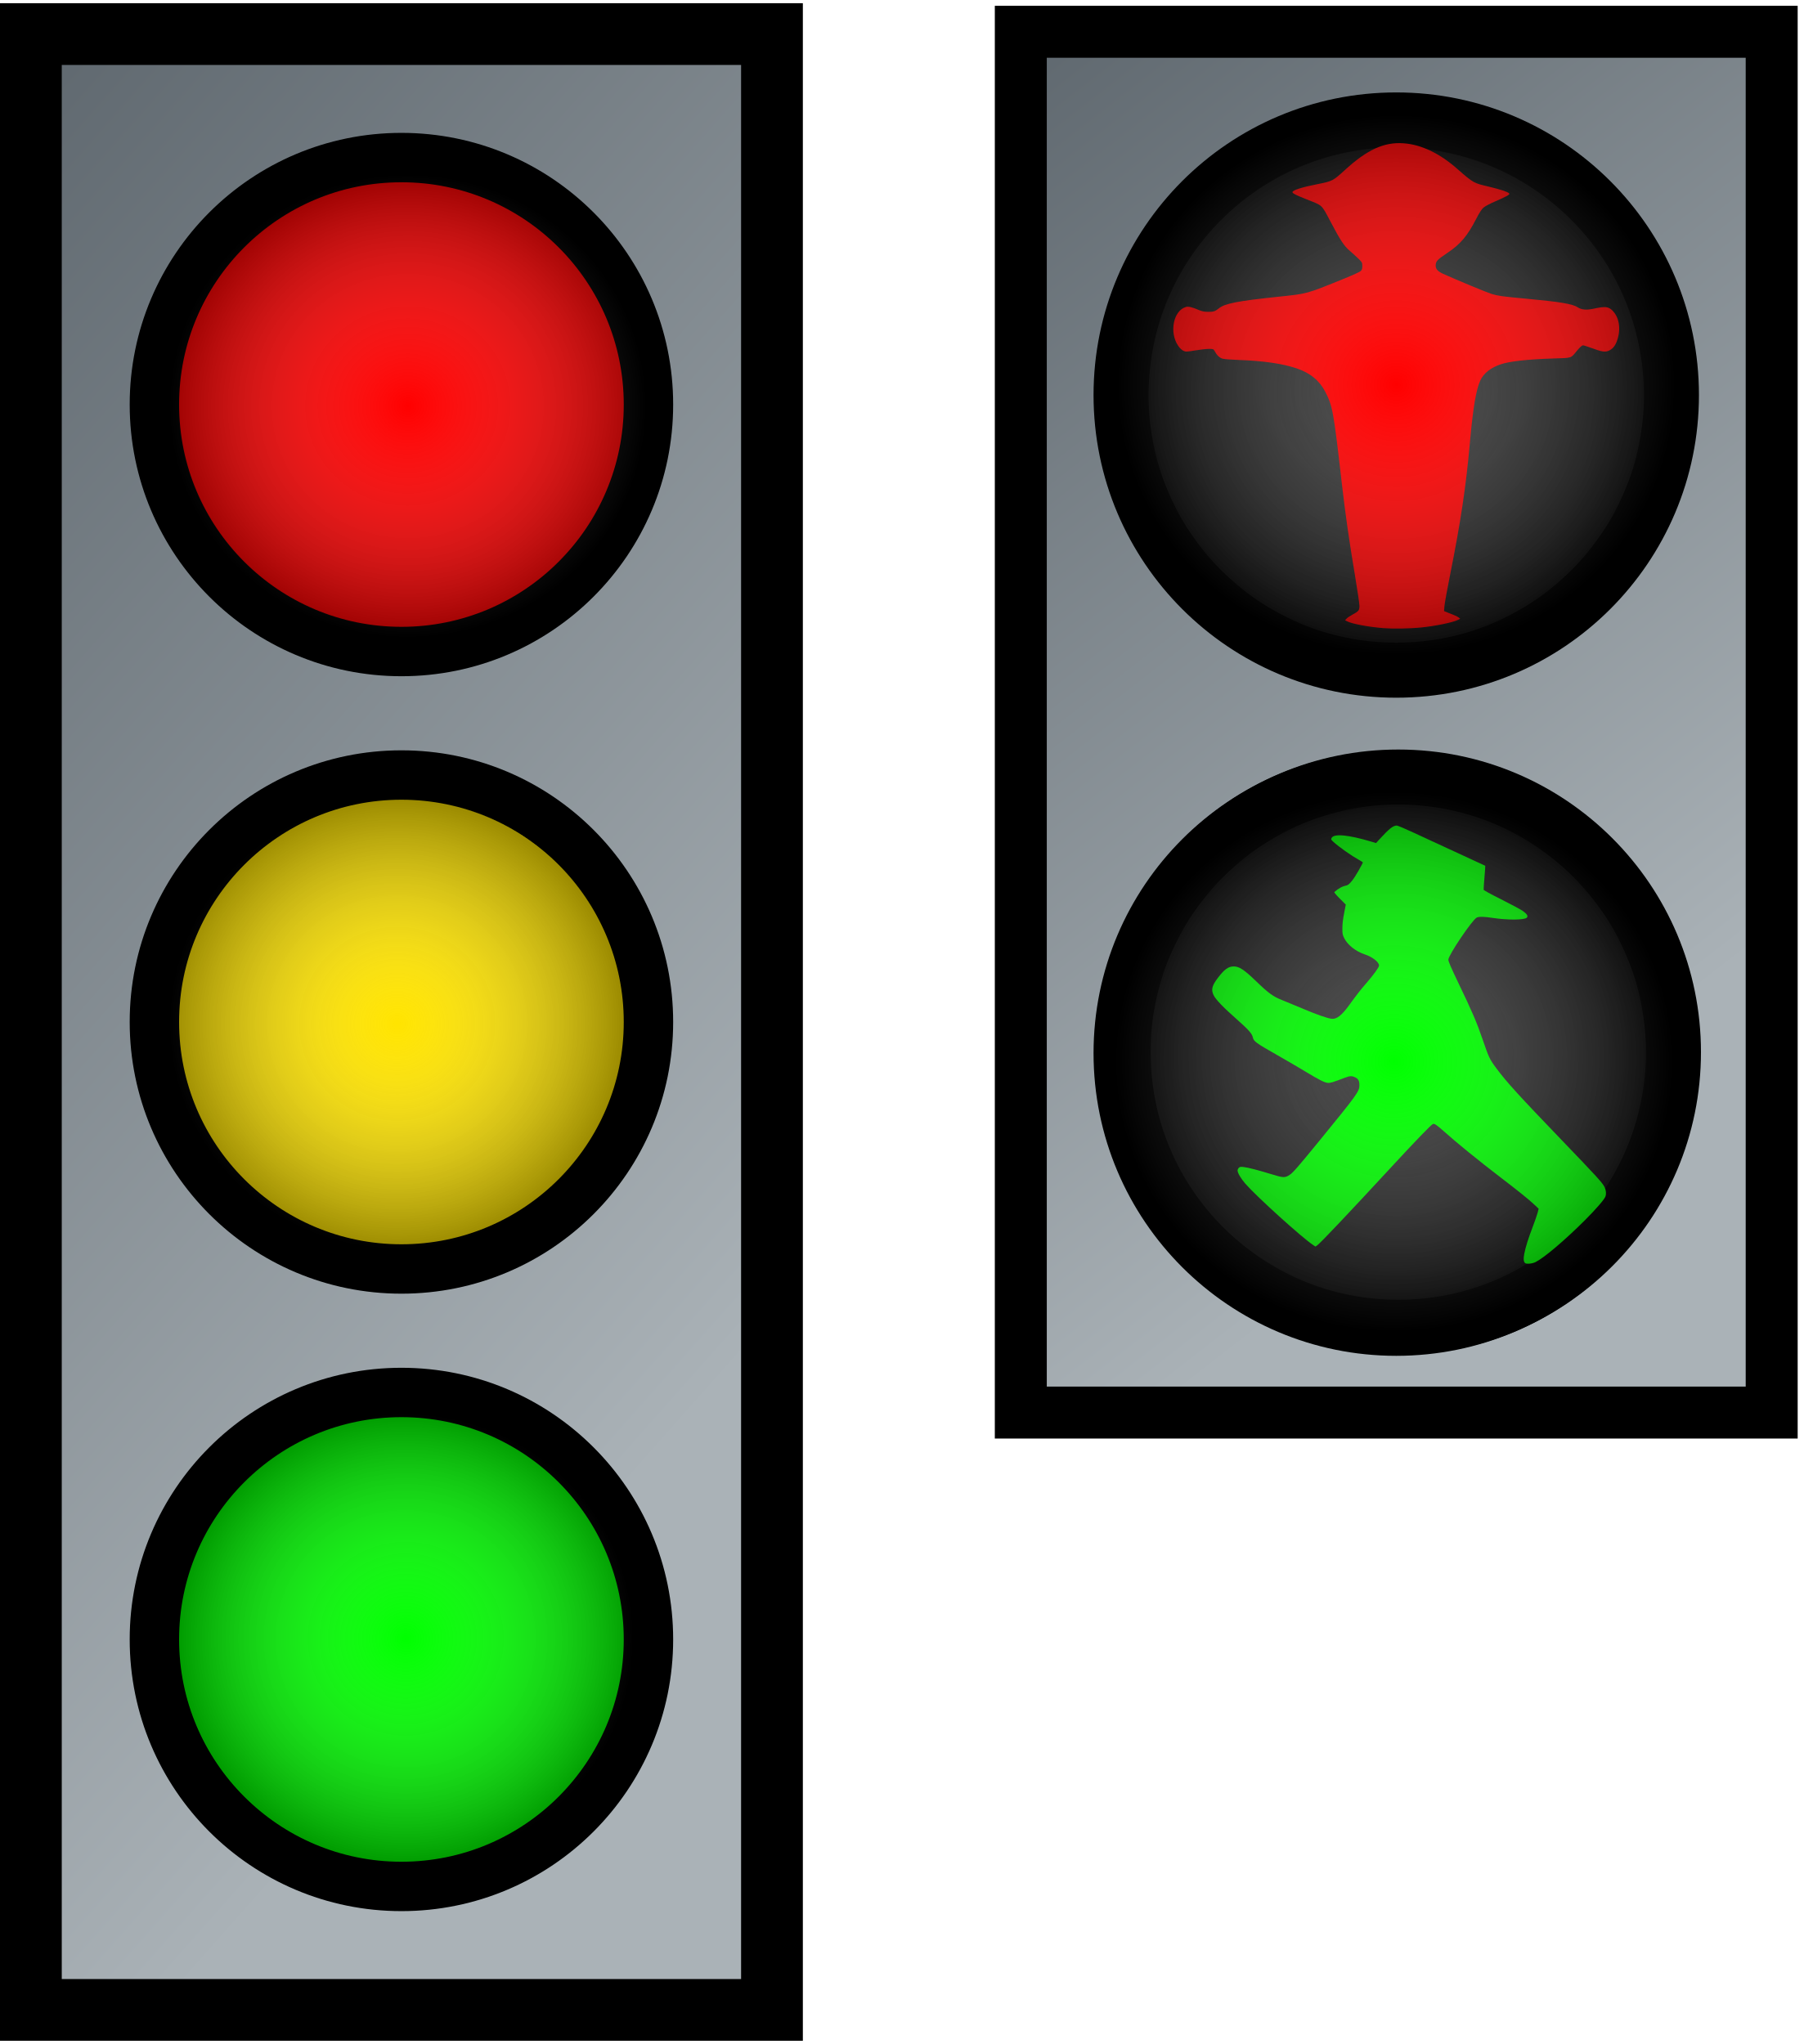
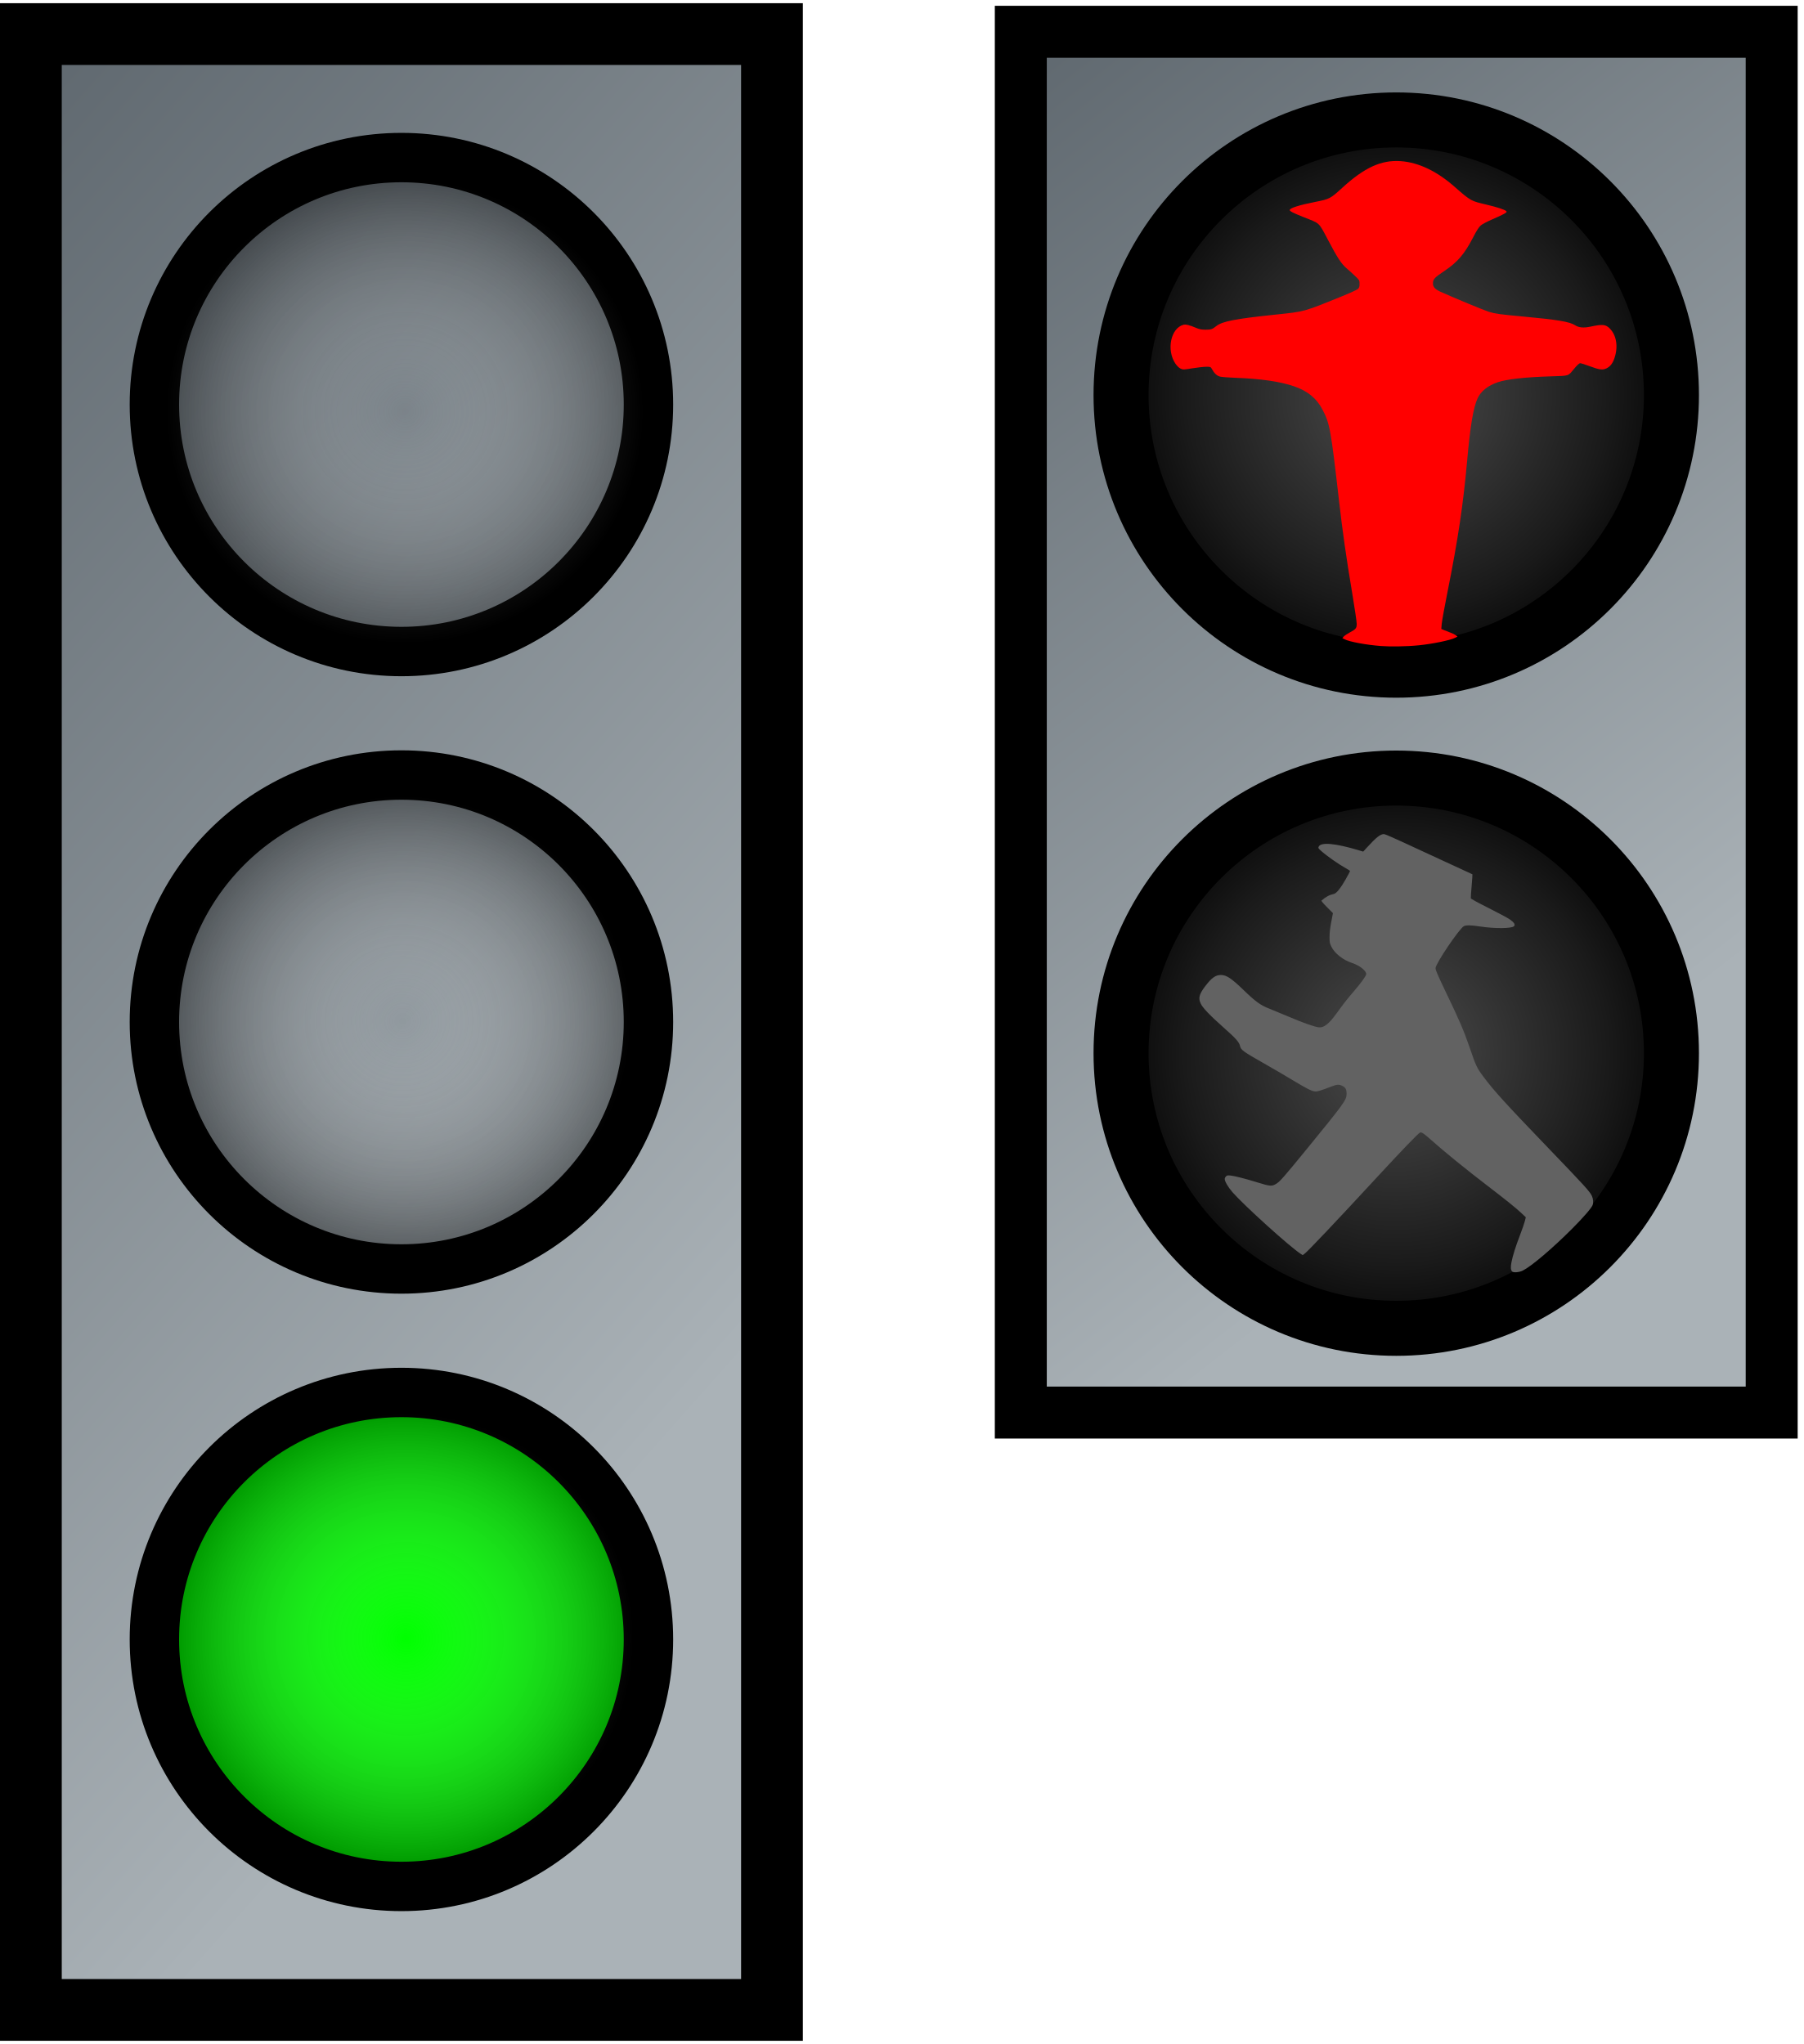
<svg xmlns="http://www.w3.org/2000/svg" xmlns:xlink="http://www.w3.org/1999/xlink" width="291.084" height="330" id="svg14844" viewBox="0 0 292 330" version="1.0">
  <defs id="defs14846">
    <linearGradient x1="0" y1="0" x2="0" y2="1.05" id="linearGradient2876">
      <stop stop-color="#fff" stop-opacity="0.9;" offset="0" id="stop2878" style="stop-color:white;stop-opacity:0.902;" />
      <stop stop-color="#fff" stop-opacity="0.2;" offset="0.7" id="stop2880" />
      <stop stop-color="#fff" stop-opacity="0.3;" offset="1" id="stop2882" />
    </linearGradient>
    <path id="reflex" d="M 35,50 C 40.909,38.921 52.443,32 65,32 C 77.557,32 89.091,38.921 95,50 C 97,53.333 97,56.667 95,60 C 75,72 55,72 35,60 C 33,56.667 33,53.333 35,50 z " />
    <linearGradient id="rg" y2="1.05" x2="0" y1="0" x1="0">
      <stop id="stop14887" offset="0" stop-opacity="0.9;" stop-color="#fff" style="stop-color:white;stop-opacity:0.773;" />
      <stop id="stop14889" offset="0.7" stop-opacity="0.2;" stop-color="#fff" style="stop-color:white;stop-opacity:0.052;" />
      <stop id="stop14891" offset="1" stop-opacity="0.3;" stop-color="#fff" style="stop-color:white;stop-opacity:0.216;" />
    </linearGradient>
    <radialGradient id="b" fy="265" fx="65" r="44" cy="265" cx="65" gradientUnits="userSpaceOnUse">
      <stop id="stop14880" offset="0" stop-color="#4d4d4d" />
      <stop id="stop14882" offset="0.7" stop-color="#1a1a1a" />
      <stop id="stop14884" offset="1" stop-color="#000000" />
    </radialGradient>
    <radialGradient id="y" fy="165" fx="65" r="44" cy="165" cx="65" gradientUnits="userSpaceOnUse">
      <stop id="stop14873" offset="0" stop-color="#fcfc74" />
      <stop id="stop14875" offset="0.7" stop-color="#d4d53a" />
      <stop id="stop14877" offset="1" stop-color="#afa500" />
    </radialGradient>
    <radialGradient id="r" fy="65" fx="65" r="44" cy="65" cx="65" gradientUnits="userSpaceOnUse">
      <stop id="stop14866" offset="0" stop-color="#fc7474" />
      <stop id="stop14868" offset="0.7" stop-color="#d53a3a" />
      <stop id="stop14870" offset="1" stop-color="#af0000" />
    </radialGradient>
    <linearGradient y2="186.411" x2="82.849" y1="0" x1="0" id="back" gradientTransform="scale(0.627646,1.593255)" gradientUnits="userSpaceOnUse">
      <stop id="stop14861" offset="0" stop-color="#5c656c" />
      <stop id="stop14863" offset="1" stop-color="#aab2b7" />
    </linearGradient>
    <path id="path15017" d="M 35,50 C 40.909,38.921 52.443,32 65,32 C 77.557,32 89.091,38.921 95,50 C 97,53.333 97,56.667 95,60 C 75,72 55,72 35,60 C 33,56.667 33,53.333 35,50 z " />
    <linearGradient id="linearGradient15012" y2="1.05" x2="0" y1="0" x1="0">
      <stop id="stop14972" offset="0" stop-opacity="0.9;" stop-color="#fff" />
      <stop id="stop14974" offset="0.7" stop-opacity="0.2;" stop-color="#fff" />
      <stop id="stop14976" offset="1" stop-opacity="0.3;" stop-color="#fff" />
    </linearGradient>
    <radialGradient id="radialGradient15007" fy="0.5" fx="0.5" r="0.5" cy="0.5" cx="0.5">
      <stop id="stop14965" offset="0" stop-color="#4d4d4d" />
      <stop id="stop14967" offset="0.7" stop-color="#1a1a1a" />
      <stop id="stop14969" offset="1" stop-color="#000000" />
    </radialGradient>
    <radialGradient id="radialGradient15002" fy="0.5" fx="0.5" r="0.5" cy="0.5" cx="0.5">
      <stop id="stop14958" offset="0" stop-color="#fcfc74" />
      <stop id="stop14960" offset="0.7" stop-color="#d4d53a" />
      <stop id="stop14962" offset="1" stop-color="#afa500" />
    </radialGradient>
    <radialGradient id="radialGradient14997" fy="0.5" fx="0.5" r="0.5" cy="0.5" cx="0.5">
      <stop id="stop14951" offset="0" stop-color="#fc7474" />
      <stop id="stop14953" offset="0.7" stop-color="#d53a3a" />
      <stop id="stop14955" offset="1" stop-color="#af0000" />
    </radialGradient>
    <linearGradient y2="0.9" x2="0.4" y1="0" x1="0" id="linearGradient14993">
      <stop id="stop14946" offset="0" stop-color="#5c656c" />
      <stop id="stop14948" offset="1" stop-color="#aab2b7" />
    </linearGradient>
    <linearGradient id="linearGradient2070">
      <stop style="stop-color:#ff0000;stop-opacity:1;" offset="0" id="stop2072" />
      <stop style="stop-color:#9a1a00;stop-opacity:1;" offset="1" id="stop2074" />
    </linearGradient>
    <linearGradient id="linearGradient3528">
      <stop style="stop-color:white;stop-opacity:0;" offset="0" id="stop3530" />
      <stop style="stop-color:black;stop-opacity:0.392;" offset="1" id="stop3532" />
    </linearGradient>
    <linearGradient xlink:href="#back" id="linearGradient15110" gradientUnits="userSpaceOnUse" gradientTransform="matrix(0.635938,0,0,1.113422,218.1939,55.85133)" x1="0" y1="0" x2="82.849" y2="186.411" />
    <radialGradient xlink:href="#b" id="radialGradient15112" gradientUnits="userSpaceOnUse" cx="65" cy="265" fx="65" fy="265" r="44" />
    <radialGradient xlink:href="#b" id="radialGradient15190" gradientUnits="userSpaceOnUse" cx="65" cy="265" fx="65" fy="265" r="44" />
    <radialGradient xlink:href="#linearGradient3528" id="radialGradient17020" gradientUnits="userSpaceOnUse" gradientTransform="matrix(0.420135,0,0,0.457467,505.0828,124.9475)" cx="356.638" cy="420.37" fx="356.638" fy="420.37" r="312.881" />
    <radialGradient xlink:href="#linearGradient3528" id="radialGradient17040" gradientUnits="userSpaceOnUse" gradientTransform="matrix(1,0,0,1.112913,0,-39.61257)" cx="298.125" cy="350.824" fx="298.125" fy="350.824" r="340.963" />
    <radialGradient xlink:href="#linearGradient3528" id="radialGradient17042" gradientUnits="userSpaceOnUse" gradientTransform="matrix(1,0,0,1.112913,0,-39.61257)" cx="298.125" cy="350.824" fx="298.125" fy="350.824" r="340.963" />
    <radialGradient xlink:href="#linearGradient3528" id="radialGradient17044" gradientUnits="userSpaceOnUse" gradientTransform="matrix(1,0,0,1.112913,0,-39.61257)" cx="298.125" cy="350.824" fx="298.125" fy="350.824" r="340.963" />
    <radialGradient xlink:href="#linearGradient3528" id="radialGradient17046" gradientUnits="userSpaceOnUse" gradientTransform="matrix(1,0,0,1.112913,0,-39.61257)" cx="298.125" cy="350.824" fx="298.125" fy="350.824" r="340.963" />
    <radialGradient xlink:href="#linearGradient3528" id="radialGradient17048" gradientUnits="userSpaceOnUse" gradientTransform="matrix(1,0,0,1.112913,0,-39.61257)" cx="298.125" cy="350.824" fx="298.125" fy="350.824" r="340.963" />
    <radialGradient xlink:href="#linearGradient3528" id="radialGradient17050" gradientUnits="userSpaceOnUse" gradientTransform="matrix(1,0,0,1.112913,0,-39.61257)" cx="298.125" cy="350.824" fx="298.125" fy="350.824" r="340.963" />
    <radialGradient xlink:href="#linearGradient3528" id="radialGradient17052" gradientUnits="userSpaceOnUse" gradientTransform="matrix(1,0,0,1.112913,0,-39.61257)" cx="298.125" cy="350.824" fx="298.125" fy="350.824" r="340.963" />
    <radialGradient xlink:href="#linearGradient3528" id="radialGradient17054" gradientUnits="userSpaceOnUse" gradientTransform="matrix(1,0,0,1.112913,0,-39.61257)" cx="298.125" cy="350.824" fx="298.125" fy="350.824" r="340.963" />
    <linearGradient xlink:href="#back" id="linearGradient17067" gradientUnits="userSpaceOnUse" gradientTransform="matrix(0.627646,0,0,1.593255,57.96866,54.71846)" x1="0" y1="0" x2="82.849" y2="186.411" />
    <radialGradient xlink:href="#linearGradient3528" id="radialGradient17970" gradientUnits="userSpaceOnUse" gradientTransform="matrix(1,0,0,0.98913,0,1.336244)" cx="124.753" cy="122.934" fx="124.753" fy="122.934" r="36.904" />
    <radialGradient xlink:href="#linearGradient3528" id="radialGradient17974" gradientUnits="userSpaceOnUse" gradientTransform="matrix(1,0,0,0.98913,0,1.336244)" cx="124.753" cy="122.934" fx="124.753" fy="122.934" r="36.904" />
    <radialGradient xlink:href="#linearGradient3528" id="radialGradient2196" gradientUnits="userSpaceOnUse" gradientTransform="matrix(1,0,0,0.98913,0,1.336244)" cx="124.753" cy="122.934" fx="124.753" fy="122.934" r="36.904" />
-     <radialGradient xlink:href="#linearGradient3528" id="radialGradient3087" gradientUnits="userSpaceOnUse" gradientTransform="matrix(1,0,0,0.98913,0,1.336244)" cx="124.753" cy="122.934" fx="124.753" fy="122.934" r="36.904" />
-     <radialGradient xlink:href="#linearGradient3528" id="radialGradient3091" gradientUnits="userSpaceOnUse" gradientTransform="matrix(1,0,0,0.98913,0,1.336244)" cx="124.753" cy="122.934" fx="124.753" fy="122.934" r="36.904" />
-     <radialGradient xlink:href="#b" id="radialGradient2472" gradientUnits="userSpaceOnUse" cx="65" cy="265" fx="65" fy="265" r="44" />
-     <radialGradient xlink:href="#linearGradient3528" id="radialGradient2466" gradientUnits="userSpaceOnUse" gradientTransform="matrix(1,0,0,0.98913,0,1.336244)" cx="124.753" cy="122.934" fx="124.753" fy="122.934" r="36.904" />
  </defs>
  <g id="layer1" transform="translate(-57.96866,-54.71846)">
    <rect style="fill:url(#linearGradient17067);stroke:black;stroke-width:10" width="120" height="320" x="62.969" y="59.718" id="rect14894" />
-     <circle style="fill:#ff0000;fill-opacity:1;stroke:#000000;stroke-width:8" cx="65" cy="65" r="40" id="cRed" transform="translate(57.96866,54.71846)" />
-     <circle style="fill:#ffe400;fill-opacity:1;stroke:black;stroke-width:8" cx="65" cy="165" r="40" id="cYellow" transform="translate(57.96866,54.71846)" />
+     <circle style="fill:none;fill-opacity:1;stroke:black;stroke-width:8" cx="65" cy="65" r="40" id="cRed" transform="translate(57.96866,54.71846)" />
+     <circle style="fill:none;fill-opacity:1;stroke:black;stroke-width:8" cx="65" cy="165" r="40" id="cYellow" transform="translate(57.96866,54.71846)" />
    <circle style="fill:lime;fill-opacity:1;stroke:black;stroke-width:8" cx="65" cy="265" r="40" id="cGreen" transform="translate(57.96866,54.71846)" />
    <rect style="fill:url(#linearGradient15110);stroke:black;stroke-width:8.415" width="121.585" height="223.627" x="223.26" y="59.346" id="rect14979" />
    <circle style="fill:url(#radialGradient15112);stroke:black;stroke-width:8" cx="65" cy="265" r="40" id="circle15026" transform="matrix(1.113959,0,0,1.113959,211.6453,-70.42859)" />
-     <circle style="fill:url(#radialGradient2472);stroke:#000000;stroke-width:8" cx="65" cy="265" r="40" id="circle2470" transform="matrix(1.113959,0,0,1.113959,211.9719,-70.59516)" />
-     <g transform="matrix(9.351175e-2,0,0,9.351175e-2,258.2516,190.5795)" style="fill:#00ff00;fill-opacity:1" id="pGreen2">
-       <path style="fill:#00ff00;fill-opacity:1" id="pGreen" d="M 498.917,728.994 C 496.285,726.361 495.911,721.948 497.577,713.159 C 499.726,701.818 504.656,686.126 512.503,665.654 C 516.131,656.19 519.861,645.416 520.791,641.711 L 522.483,634.976 L 514.697,627.631 C 505.655,619.101 487.59,604.543 456.643,580.847 C 417.545,550.91 381.913,521.931 358.369,500.922 C 345.75,489.661 341.692,486.998 339.193,488.335 C 335.579,490.269 308.738,518.105 268.772,561.362 C 191.668,644.818 144.779,694.349 138.944,698.504 L 136.049,700.566 L 132.294,698.081 C 112.583,685.037 34.604,614.501 14.51,591.539 C 7.079,583.048 1.143,572.906 1.143,568.702 C 1.143,567.415 2.099,565.406 3.268,564.237 C 5.14,562.365 6.124,562.187 11.518,562.741 C 18.58,563.467 37.282,568.276 58.143,574.731 C 80.597,581.678 83.131,581.792 91.527,576.231 C 97.241,572.447 105.492,562.966 142.763,517.362 C 208.284,437.192 212.143,431.836 212.143,421.07 C 212.143,413.593 210.263,410.083 204.854,407.465 C 199.173,404.714 195.675,404.813 187.438,407.954 C 166.392,415.981 161.569,417.444 157.473,417.039 C 151.431,416.441 143.182,412.268 118.015,397.08 C 105.71,389.653 83.943,376.938 69.643,368.822 C 33.034,348.047 29.055,345.162 27.621,338.362 C 26.215,331.696 20.272,325.014 -0.857,306.343 C -24.221,285.697 -37.014,272.31 -40.499,264.862 C -44.851,255.559 -43.155,248.751 -33.191,235.512 C -21.88,220.484 -14.841,215.362 -5.499,215.362 C 3.943,215.362 12.667,221.09 32.643,240.406 C 54.782,261.814 62.959,267.753 78.643,273.819 C 84.143,275.946 99.443,282.286 112.643,287.907 C 137.641,298.552 156.283,305.118 164.154,306.05 C 172.544,307.044 181.433,300.186 193.841,283.149 C 208.486,263.039 213.598,256.481 223.757,244.771 C 236.872,229.653 246.143,216.842 246.143,213.838 C 246.143,207.818 234.548,198.79 221.255,194.461 C 206.094,189.523 191.587,178.072 185.928,166.576 C 182.844,160.314 182.643,159.259 182.647,149.383 C 182.649,141.905 183.498,134.437 185.582,123.565 L 188.514,108.269 L 178.112,97.831 C 171.855,91.553 168.096,87.058 168.677,86.549 C 176.26,79.914 182.402,76.614 190.285,74.939 C 194.559,74.032 202.095,64.662 210.393,49.94 C 214.655,42.378 218.143,35.82 218.143,35.367 C 218.143,34.914 214.88,32.742 210.893,30.542 C 197.971,23.411 177.247,8.808 167.414,-0.095 C 163.029,-4.065 162.78,-4.546 163.871,-6.941 C 167.578,-15.077 192.806,-12.774 233.273,-0.603 L 240.903,1.692 L 247.226,-5.223 C 263.637,-23.17 270.556,-28.638 276.854,-28.638 C 278.389,-28.638 292.47,-22.646 308.144,-15.322 C 323.818,-7.998 357.568,7.605 383.143,19.351 C 408.718,31.097 429.819,40.843 430.033,41.009 C 430.248,41.174 429.633,50.218 428.666,61.105 C 427.699,71.993 427.073,81.643 427.275,82.549 C 427.503,83.571 439.052,89.907 457.643,99.211 C 474.143,107.468 490.783,116.392 494.62,119.043 C 502.284,124.336 504.707,128.227 502.017,130.917 C 497.897,135.036 468.897,135.268 443.303,131.386 C 427.564,128.998 419.089,128.822 415.261,130.801 C 407.326,134.905 366.143,195.936 366.143,203.592 C 366.143,206.754 370.725,217.392 383.919,244.862 C 407.422,293.794 415.266,312.038 424.982,340.362 C 436.434,373.748 437.479,375.952 449.503,392.108 C 467.189,415.874 488.109,438.857 562.149,515.862 C 624.194,580.392 633.288,590.383 636.785,597.862 C 639.292,603.223 639.796,609.513 638.081,614.024 C 636.128,619.163 621.814,635.649 602.643,654.841 C 568.28,689.242 532.261,719.813 517.172,727.385 C 511.274,730.344 501.16,731.236 498.917,728.994 z" />
+     <g transform="matrix(9.351175e-2,0,0,9.351175e-2,256.1744,191.9643)" id="pGreen_master">
+       <path style="fill:#626262;fill-opacity:1" id="pGreen" d="M 498.917,728.994 C 496.285,726.361 495.911,721.948 497.577,713.159 C 499.726,701.818 504.656,686.126 512.503,665.654 C 516.131,656.19 519.861,645.416 520.791,641.711 L 522.483,634.976 L 514.697,627.631 C 505.655,619.101 487.59,604.543 456.643,580.847 C 417.545,550.91 381.913,521.931 358.369,500.922 C 345.75,489.661 341.692,486.998 339.193,488.335 C 335.579,490.269 308.738,518.105 268.772,561.362 C 191.668,644.818 144.779,694.349 138.944,698.504 L 136.049,700.566 L 132.294,698.081 C 112.583,685.037 34.604,614.501 14.51,591.539 C 7.079,583.048 1.143,572.906 1.143,568.702 C 1.143,567.415 2.099,565.406 3.268,564.237 C 5.14,562.365 6.124,562.187 11.518,562.741 C 18.58,563.467 37.282,568.276 58.143,574.731 C 80.597,581.678 83.131,581.792 91.527,576.231 C 97.241,572.447 105.492,562.966 142.763,517.362 C 208.284,437.192 212.143,431.836 212.143,421.07 C 212.143,413.593 210.263,410.083 204.854,407.465 C 199.173,404.714 195.675,404.813 187.438,407.954 C 166.392,415.981 161.569,417.444 157.473,417.039 C 151.431,416.441 143.182,412.268 118.015,397.08 C 105.71,389.653 83.943,376.938 69.643,368.822 C 33.034,348.047 29.055,345.162 27.621,338.362 C 26.215,331.696 20.272,325.014 -0.857,306.343 C -24.221,285.697 -37.014,272.31 -40.499,264.862 C -44.851,255.559 -43.155,248.751 -33.191,235.512 C -21.88,220.484 -14.841,215.362 -5.499,215.362 C 3.943,215.362 12.667,221.09 32.643,240.406 C 54.782,261.814 62.959,267.753 78.643,273.819 C 84.143,275.946 99.443,282.286 112.643,287.907 C 137.641,298.552 156.283,305.118 164.154,306.05 C 172.544,307.044 181.433,300.186 193.841,283.149 C 208.486,263.039 213.598,256.481 223.757,244.771 C 236.872,229.653 246.143,216.842 246.143,213.838 C 246.143,207.818 234.548,198.79 221.255,194.461 C 206.094,189.523 191.587,178.072 185.928,166.576 C 182.844,160.314 182.643,159.259 182.647,149.383 C 182.649,141.905 183.498,134.437 185.582,123.565 L 188.514,108.269 L 178.112,97.831 C 171.855,91.553 168.096,87.058 168.677,86.549 C 176.26,79.914 182.402,76.614 190.285,74.939 C 194.559,74.032 202.095,64.662 210.393,49.94 C 214.655,42.378 218.143,35.82 218.143,35.367 C 218.143,34.914 214.88,32.742 210.893,30.542 C 197.971,23.411 177.247,8.808 167.414,-0.095 C 163.029,-4.065 162.78,-4.546 163.871,-6.941 C 167.578,-15.077 192.806,-12.774 233.273,-0.603 L 240.903,1.692 L 247.226,-5.223 C 263.637,-23.17 270.556,-28.638 276.854,-28.638 C 278.389,-28.638 292.47,-22.646 308.144,-15.322 C 323.818,-7.998 357.568,7.605 383.143,19.351 C 408.718,31.097 429.819,40.843 430.033,41.009 C 430.248,41.174 429.633,50.218 428.666,61.105 C 427.699,71.993 427.073,81.643 427.275,82.549 C 427.503,83.571 439.052,89.907 457.643,99.211 C 474.143,107.468 490.783,116.392 494.62,119.043 C 502.284,124.336 504.707,128.227 502.017,130.917 C 497.897,135.036 468.897,135.268 443.303,131.386 C 427.564,128.998 419.089,128.822 415.261,130.801 C 407.326,134.905 366.143,195.936 366.143,203.592 C 366.143,206.754 370.725,217.392 383.919,244.862 C 407.422,293.794 415.266,312.038 424.982,340.362 C 436.434,373.748 437.479,375.952 449.503,392.108 C 467.189,415.874 488.109,438.857 562.149,515.862 C 624.194,580.392 633.288,590.383 636.785,597.862 C 639.292,603.223 639.796,609.513 638.081,614.024 C 636.128,619.163 621.814,635.649 602.643,654.841 C 568.28,689.242 532.261,719.813 517.172,727.385 C 511.274,730.344 501.16,731.236 498.917,728.994 z" />
    </g>
-     <circle style="fill:url(#radialGradient15190);stroke:#000000;stroke-width:8" cx="65" cy="265" r="40" id="circle15166" transform="matrix(1.113959,0,0,1.113959,211.6453,-177.0169)" />
-     <g id="pRed2 " transform="matrix(0.27464,0,0,0.27464,216.9043,42.39529)">
-       <path d="M 237.085,413.4 C 228.298,412.726 218.526,410.909 215.629,409.41 L 214.313,408.73 L 215.232,407.751 C 215.738,407.213 217.293,406.164 218.688,405.42 C 222.351,403.468 222.8,402.904 222.8,400.262 C 222.8,399.035 221.572,390.704 220.07,381.749 C 216.605,361.083 214.473,346.1 212.319,327.289 C 207.534,285.489 206.952,282.28 202.644,274 C 199.186,267.353 193.798,262.943 185.836,260.24 C 177.454,257.395 166.283,255.774 151.378,255.239 C 147.334,255.094 143.222,254.775 142.239,254.531 C 140.394,254.071 138.803,252.589 137.428,250.046 C 136.742,248.78 136.6,248.724 134.082,248.724 C 132.636,248.724 128.98,249.13 125.958,249.625 C 120.694,250.489 120.399,250.497 118.932,249.801 C 118.013,249.364 116.812,248.206 115.929,246.903 C 110.518,238.924 113.092,226.12 120.536,223.985 C 121.941,223.582 124.256,224.132 128.06,225.771 C 129.995,226.605 131.295,226.859 133.654,226.867 C 136.896,226.877 137.663,226.62 140.034,224.725 C 143.495,221.958 151.093,220.475 174.275,218.039 C 192.524,216.122 191.005,216.538 214.188,207.129 C 218.809,205.253 223.016,203.319 223.536,202.831 C 224.271,202.14 224.481,201.477 224.481,199.848 C 224.481,197.849 224.371,197.646 222.058,195.405 C 220.726,194.113 218.431,192.029 216.959,190.774 C 213.655,187.958 211.421,184.456 205.802,173.79 C 200.184,163.124 201.245,164.37 191.396,160.44 C 185.186,157.962 183.308,156.999 183.308,156.295 C 183.308,155.155 188.973,153.353 198.351,151.51 C 206.792,149.851 207.294,149.589 214.188,143.274 C 227.343,131.222 237.278,126.675 248.716,127.47 C 259.55,128.223 270.358,133.666 280.359,142.462 C 290.36,151.257 290.249,150.943 299.314,153.112 C 305.81,154.666 310.031,156.049 310.969,156.93 C 311.443,157.374 311.227,157.649 309.709,158.537 C 308.702,159.126 305.561,160.594 302.729,161.799 C 299.897,163.004 296.856,164.609 295.972,165.367 C 294.862,166.317 293.5,168.421 291.575,172.161 C 286.45,182.118 282.351,186.957 274.69,192.093 C 268.51,196.236 267.755,197.065 267.755,199.703 C 267.755,201.66 269.075,203.081 272.206,204.496 C 279.87,207.96 298.302,215.601 300.736,216.324 C 304.672,217.492 307.1,217.827 320.902,219.101 C 341.313,220.986 348.4,222.176 351.572,224.252 C 353.725,225.661 356.651,225.919 360.678,225.054 C 367.69,223.548 369.573,223.726 371.968,226.12 C 375.937,230.09 377.038,236.795 374.816,243.472 C 373.755,246.661 372.368,248.493 370.164,249.617 C 367.871,250.787 365.858,250.533 360.003,248.334 C 357.498,247.393 355.049,246.627 354.561,246.632 C 353.964,246.637 352.708,247.805 350.732,250.192 C 347.295,254.341 348.341,254.029 336.657,254.394 C 322.183,254.846 311.301,256.055 306.164,257.783 C 300.261,259.769 296.098,263.031 294.124,267.217 C 291.575,272.623 289.754,283.424 287.925,303.972 C 285.631,329.761 282.505,350.674 276.341,381.473 C 274.608,390.13 273.074,398.589 272.932,400.27 L 272.674,403.326 L 274.521,404.108 C 275.537,404.537 277.263,405.215 278.356,405.614 C 279.45,406.012 280.764,406.678 281.276,407.093 L 282.207,407.847 L 280.914,408.515 C 277.88,410.085 267.128,412.194 259.562,412.962 C 251.996,413.73 242.502,413.816 237.085,413.4 z" id="pRed" style="fill:#ff0000;fill-opacity:1" />
+     <circle style="fill:url(#radialGradient15190);stroke:black;stroke-width:8" cx="65" cy="265" r="40" id="circle15166" transform="matrix(1.113959,0,0,1.113959,211.6453,-177.0169)" />
+     <g id="pRed_master" transform="matrix(0.27464,0,0,0.27464,336.3261,58.60789)">
+       <path d="M -199.362,364.906 C -208.148,364.232 -217.92,362.415 -220.818,360.916 L -222.134,360.236 L -221.214,359.257 C -220.709,358.719 -219.154,357.67 -217.758,356.926 C -214.096,354.974 -213.646,354.41 -213.646,351.768 C -213.646,350.541 -214.875,342.21 -216.376,333.255 C -219.842,312.589 -221.974,297.605 -224.127,278.795 C -228.912,236.995 -229.495,233.786 -233.803,225.505 C -237.261,218.859 -242.649,214.448 -250.611,211.746 C -258.992,208.901 -270.163,207.28 -285.069,206.745 C -289.113,206.6 -293.225,206.281 -294.207,206.037 C -296.053,205.577 -297.643,204.095 -299.019,201.552 C -299.704,200.286 -299.847,200.23 -302.364,200.23 C -303.811,200.23 -307.466,200.636 -310.489,201.131 C -315.752,201.995 -316.048,202.003 -317.515,201.306 C -318.434,200.87 -319.635,199.712 -320.518,198.409 C -325.929,190.43 -323.355,177.626 -315.911,175.491 C -314.506,175.088 -312.19,175.638 -308.387,177.277 C -306.451,178.111 -305.152,178.365 -302.792,178.373 C -299.55,178.383 -298.783,178.126 -296.413,176.231 C -292.952,173.464 -285.354,171.98 -262.172,169.545 C -243.922,167.628 -245.441,168.043 -222.259,158.635 C -217.638,156.759 -213.431,154.825 -212.911,154.337 C -212.176,153.646 -211.966,152.983 -211.966,151.354 C -211.966,149.355 -212.076,149.152 -214.388,146.91 C -215.721,145.619 -218.016,143.535 -219.488,142.28 C -222.792,139.464 -225.026,135.962 -230.644,125.296 C -236.262,114.63 -235.202,115.876 -245.051,111.946 C -251.26,109.468 -253.139,108.505 -253.139,107.801 C -253.139,106.661 -247.474,104.859 -238.096,103.016 C -229.655,101.356 -229.153,101.095 -222.259,94.78 C -209.104,82.728 -199.169,78.18 -187.731,78.976 C -176.897,79.729 -166.088,85.172 -156.088,93.968 C -146.087,102.763 -146.198,102.449 -137.132,104.618 C -130.637,106.172 -126.415,107.555 -125.477,108.436 C -125.004,108.88 -125.219,109.155 -126.738,110.043 C -127.745,110.632 -130.886,112.1 -133.718,113.305 C -136.55,114.51 -139.59,116.115 -140.475,116.872 C -141.585,117.823 -142.947,119.927 -144.872,123.667 C -149.996,133.624 -154.096,138.463 -161.757,143.599 C -167.936,147.742 -168.692,148.571 -168.692,151.209 C -168.692,153.166 -167.372,154.587 -164.24,156.002 C -156.577,159.465 -138.144,167.107 -135.711,167.83 C -131.775,168.998 -129.346,169.333 -115.545,170.607 C -95.134,172.491 -88.046,173.682 -84.875,175.758 C -82.721,177.167 -79.796,177.425 -75.769,176.56 C -68.757,175.054 -66.874,175.232 -64.479,177.626 C -60.51,181.596 -59.409,188.301 -61.631,194.978 C -62.691,198.167 -64.078,199.999 -66.283,201.123 C -68.576,202.293 -70.589,202.039 -76.444,199.84 C -78.948,198.899 -81.397,198.133 -81.886,198.138 C -82.483,198.143 -83.738,199.311 -85.715,201.697 C -89.151,205.847 -88.106,205.535 -99.79,205.9 C -114.264,206.352 -125.146,207.561 -130.282,209.289 C -136.186,211.274 -140.349,214.537 -142.323,218.723 C -144.871,224.129 -146.693,234.93 -148.521,255.478 C -150.816,281.267 -153.942,302.18 -160.106,332.978 C -161.838,341.636 -163.372,350.095 -163.514,351.776 L -163.773,354.832 L -161.926,355.613 C -160.91,356.043 -159.184,356.721 -158.09,357.12 C -156.996,357.518 -155.682,358.184 -155.17,358.599 L -154.239,359.353 L -155.532,360.021 C -158.567,361.59 -169.318,363.7 -176.884,364.468 C -184.45,365.236 -193.944,365.321 -199.362,364.906 z" id="pRed" style="fill:#ff0000;fill-opacity:1" />
    </g>
-     <path style="opacity:1;fill:url(#radialGradient2196);fill-opacity:1;stroke:none;stroke-width:1;stroke-linecap:butt;stroke-linejoin:miter;stroke-miterlimit:4;stroke-dasharray:none;stroke-opacity:1" id="path17956" d="M 161.657 122.934 A 36.904 36.503 0 1 1  87.848,122.934 A 36.904 36.503 0 1 1  161.657 122.934 z" transform="matrix(1.046757,0,0,1.028362,-6.581787,-6.462733)" />
-     <path style="opacity:1;fill:url(#radialGradient17970);fill-opacity:1;stroke:none;stroke-width:1;stroke-linecap:butt;stroke-linejoin:miter;stroke-miterlimit:4;stroke-dasharray:none;stroke-opacity:1" id="path17968" d="M 161.657 122.934 A 36.904 36.503 0 1 1  87.848,122.934 A 36.904 36.503 0 1 1  161.657 122.934 z" transform="translate(-2.474303,97.07451)" />
+     <path style="opacity:1;fill:url(#radialGradient2196);fill-opacity:1;stroke:none;stroke-width:1;stroke-linecap:butt;stroke-linejoin:miter;stroke-miterlimit:4;stroke-dasharray:none;stroke-opacity:1" id="path17956" d="M 161.657,122.934 A 36.904,36.503 0 1 1 87.848,122.934 A 36.904,36.503 0 1 1 161.657,122.934 z" transform="matrix(1.046757,0,0,1.028362,-7.025734,-5.574839)" />
+     <path style="opacity:1;fill:url(#radialGradient17970);fill-opacity:1;stroke:none;stroke-width:1;stroke-linecap:butt;stroke-linejoin:miter;stroke-miterlimit:4;stroke-dasharray:none;stroke-opacity:1" id="path17968" d="M 161.657,122.934 A 36.904,36.503 0 1 1 87.848,122.934 A 36.904,36.503 0 1 1 161.657,122.934 z" transform="translate(-1.586409,96.63057)" />
    <path style="opacity:1;fill:url(#radialGradient17974);fill-opacity:1;stroke:none;stroke-width:1;stroke-linecap:butt;stroke-linejoin:miter;stroke-miterlimit:4;stroke-dasharray:none;stroke-opacity:1" id="path17972" d="M 161.657 122.934 A 36.904 36.503 0 1 1  87.848,122.934 A 36.904 36.503 0 1 1  161.657 122.934 z" transform="translate(-1.093814,196.6678)" />
-     <path style="opacity:1;fill:url(#radialGradient3091);fill-opacity:1;stroke:none;stroke-width:1;stroke-linecap:butt;stroke-linejoin:miter;stroke-miterlimit:4;stroke-dasharray:none;stroke-opacity:1" id="path3089" d="M 161.657,122.934 A 36.904,36.503 0 1 1 87.848,122.934 A 36.904,36.503 0 1 1 161.657,122.934 z" transform="matrix(1.224434,0,0,1.198537,131.3011,-30.81173)" />
-     <path style="opacity:1;fill:url(#radialGradient2466);fill-opacity:1;stroke:none;stroke-width:1;stroke-linecap:butt;stroke-linejoin:miter;stroke-miterlimit:4;stroke-dasharray:none;stroke-opacity:1" id="path2464" d="M 161.657,122.934 A 36.904,36.503 0 1 1 87.848,122.934 A 36.904,36.503 0 1 1 161.657,122.934 z" transform="matrix(1.224434,0,0,1.198537,130.9353,78.77857)" />
  </g>
</svg>
